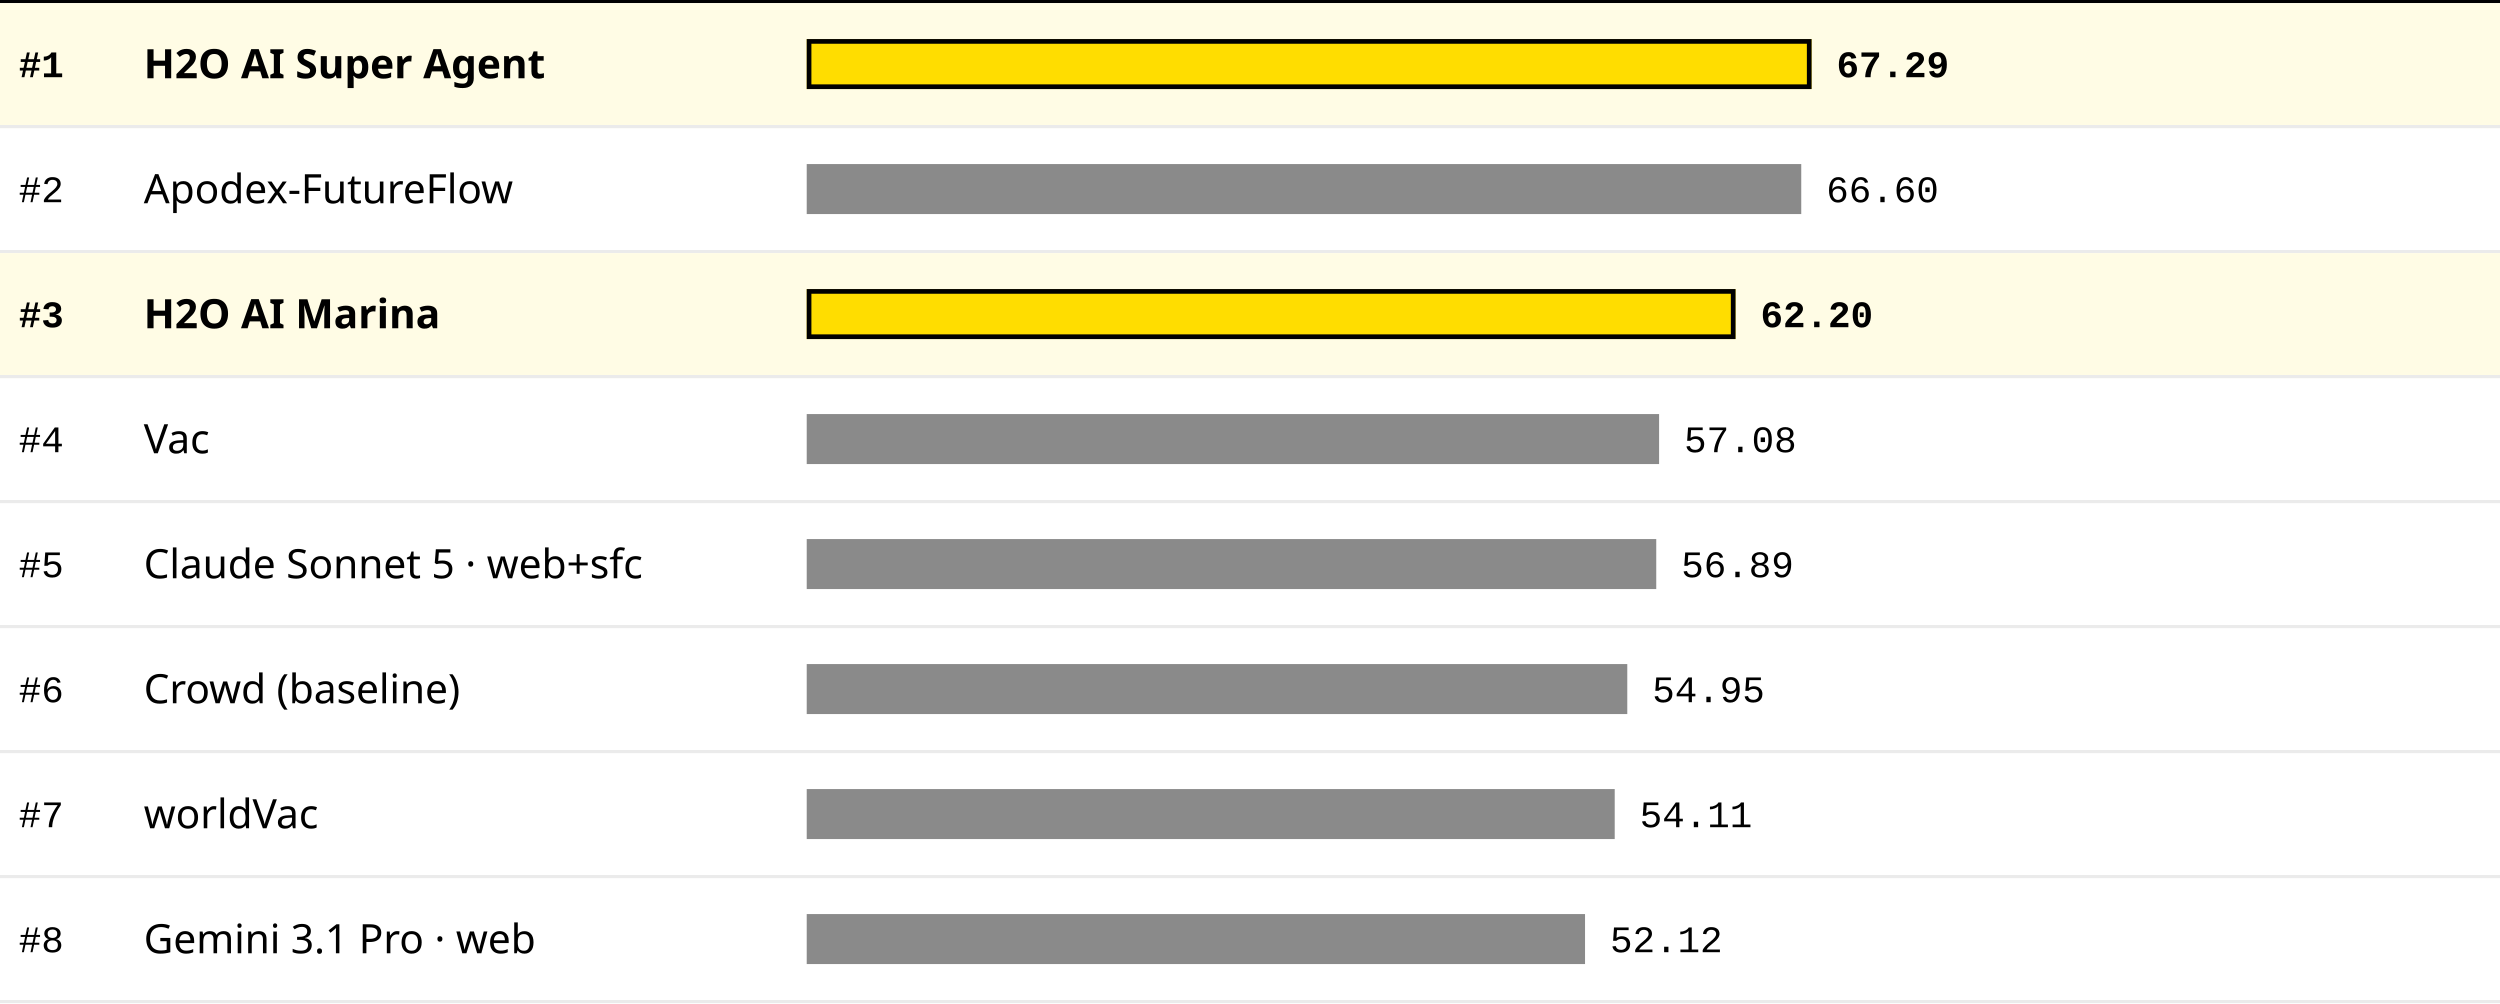
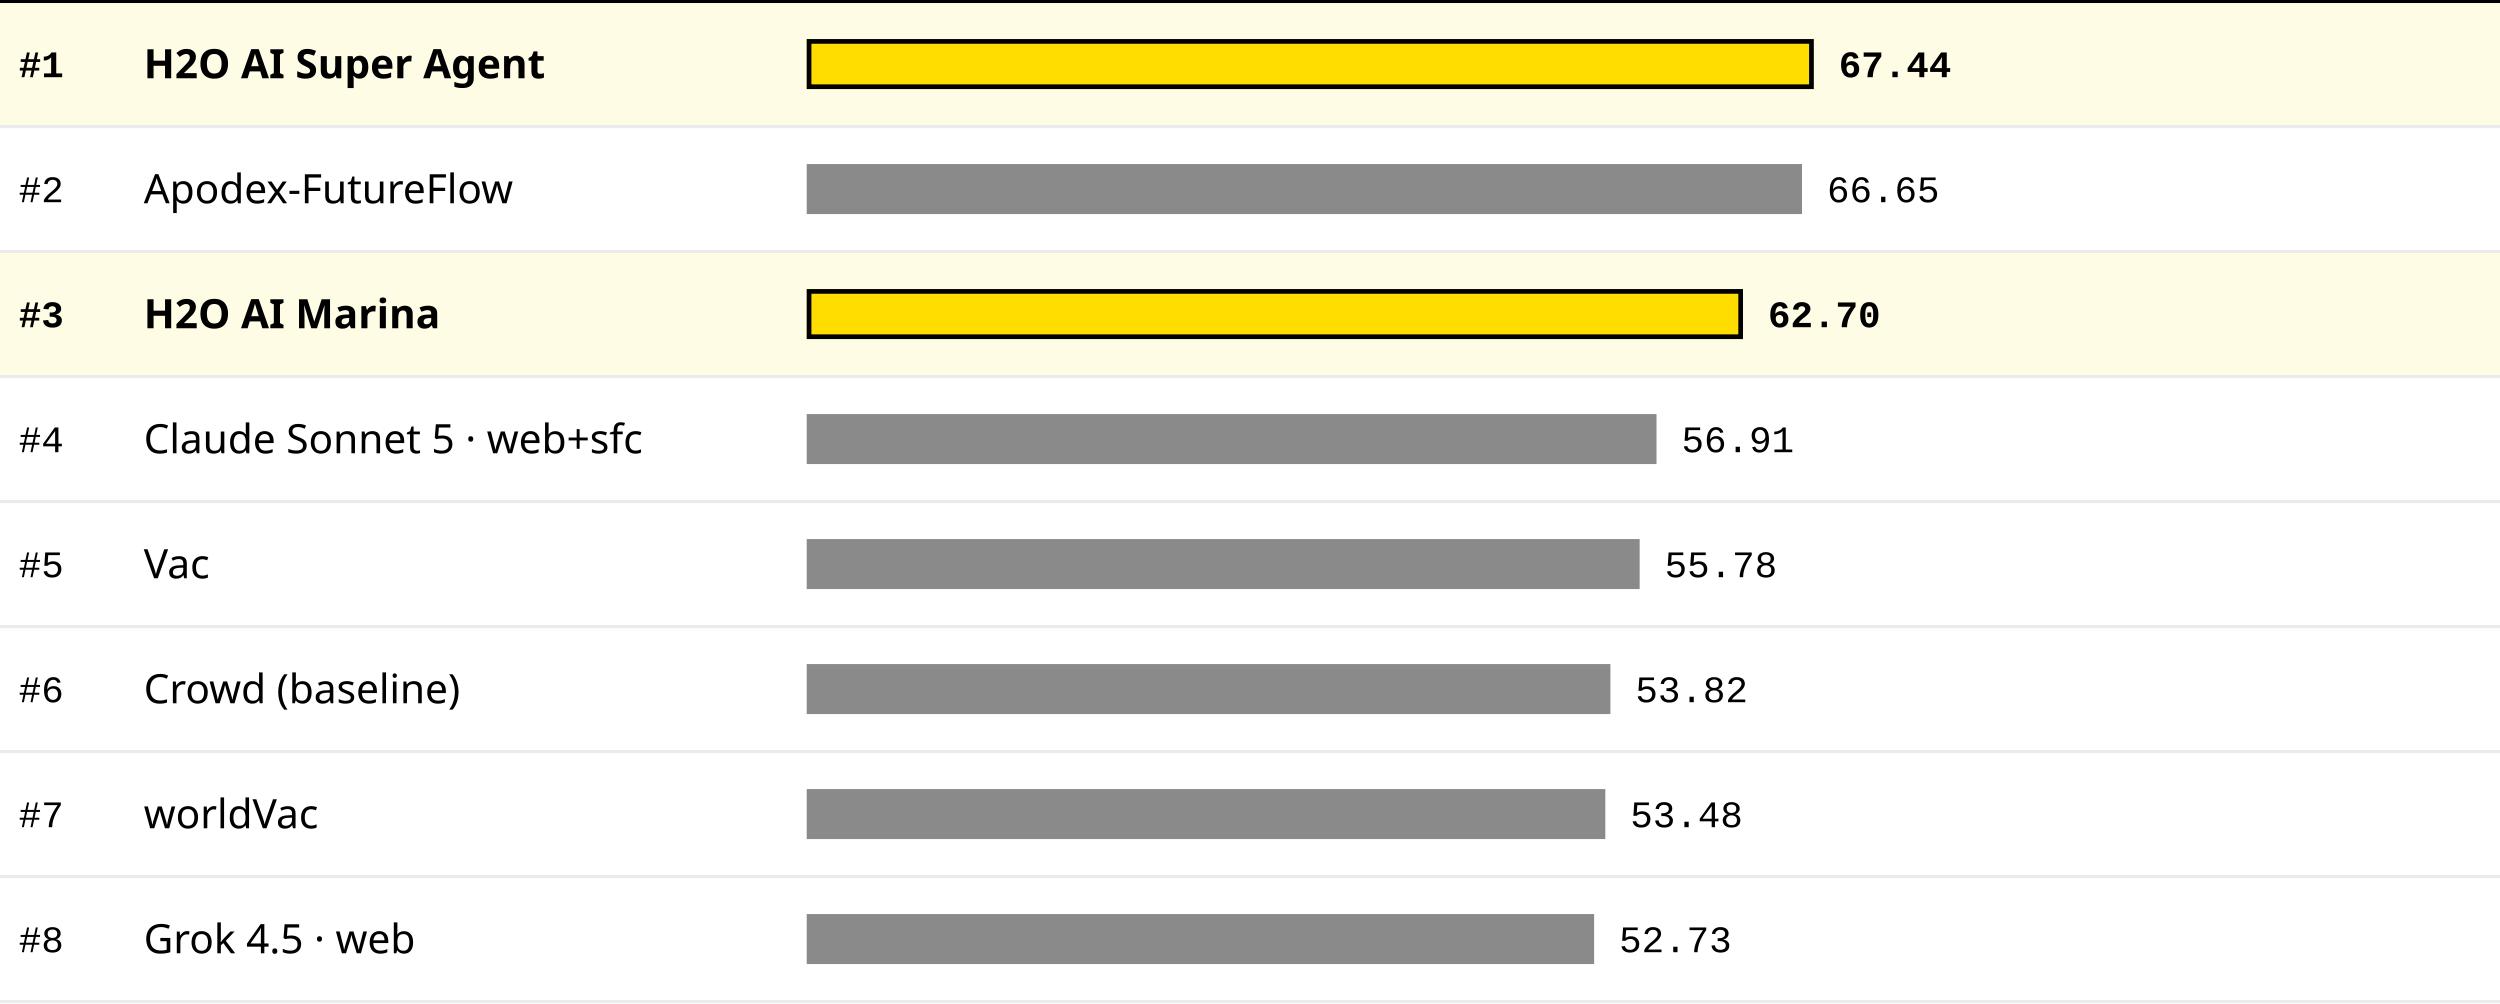
<svg xmlns="http://www.w3.org/2000/svg" width="800" height="321" viewBox="0 0 800 321">
  <style>text{font-family:-apple-system, BlinkMacSystemFont, "Segoe UI", "Noto Sans", Helvetica, Arial, sans-serif;font-size:13px;fill:#000000}.rank,.value,.comp,.lat,.cost{font-family:ui-monospace, SFMono-Regular, "SF Mono", Menlo, Consolas, "Liberation Mono", monospace;font-size:12px}.sub,.head{font-family:ui-monospace, SFMono-Regular, "SF Mono", Menlo, Consolas, "Liberation Mono", monospace;font-size:10px;fill:#4A4945}.head{letter-spacing:1px}.head.on{fill:#000000}text.h2o{font-weight:600}.gap{font-size:16px;fill:#666666}.band{fill:#FFFCE5}.bar,.dot,.hatch{fill:#8A8A8A}.bar.h2o,.dot.h2o{fill:#FFDD00}.dot.h2o{stroke:#000000;stroke-width:2}.bar.ref{fill:url(#hatch)}.rule,.track{fill:#EBEBEB}.top{fill:#000000}.ring{fill:none;stroke:#000000;stroke-width:1.5}</style>
  <rect class="top" x="0" y="0" width="800" height="1" />
  <g class="row h2o">
    <rect class="band" x="0" y="1" width="800" height="40" />
    <text class="rank h2o" x="6" y="24.7" data-src="social-simulation-arena/s0-pairwise/h2oai-superagent#rank">#1</text>
    <text class="name h2o" x="46" y="25.05" data-src="entity:h2ogpte-super-agent">H2O AI Super Agent</text>
-     <rect class="bar h2o" x="258.15" y="12.5" width="321.55" height="16" />
-     <rect class="ring" x="258.9" y="13.25" width="320.05" height="14.5" />
-     <text class="value h2o" x="587.7" y="24.7" data-src="social-simulation-arena/s0-pairwise/h2oai-superagent#score">67.29</text>
+     <rect class="bar h2o" x="258.15" y="12.5" width="322.26" height="16" />
+     <rect class="ring" x="258.9" y="13.25" width="320.76" height="14.5" />
+     <text class="value h2o" x="588.41" y="24.7" data-src="social-simulation-arena/s0-pairwise/h2oai-superagent#score">67.44</text>
    <rect class="rule" x="0" y="40" width="800" height="1" />
  </g>
  <g class="row">
    <text class="rank" x="6" y="64.7" data-src="social-simulation-arena/s0-pairwise/apodex-futureflow#rank">#2</text>
    <text class="name" x="46" y="65.05" data-src="social-simulation-arena/s0-pairwise/apodex-futureflow#name">Apodex-FutureFlow</text>
-     <rect class="bar" x="258.15" y="52.5" width="318.25" height="16" />
-     <text class="value" x="584.4" y="64.7" data-src="social-simulation-arena/s0-pairwise/apodex-futureflow#score">66.60</text>
+     <rect class="bar" x="258.15" y="52.5" width="318.49" height="16" />
+     <text class="value" x="584.64" y="64.7" data-src="social-simulation-arena/s0-pairwise/apodex-futureflow#score">66.65</text>
    <rect class="rule" x="0" y="80" width="800" height="1" />
  </g>
  <g class="row h2o">
    <rect class="band" x="0" y="81" width="800" height="40" />
    <text class="rank h2o" x="6" y="104.7" data-src="social-simulation-arena/s0-pairwise/h2oai-marina#rank">#3</text>
    <text class="name h2o" x="46" y="105.05" data-src="entity:h2o-marina">H2O AI Marina</text>
-     <rect class="bar h2o" x="258.15" y="92.5" width="297.22" height="16" />
-     <rect class="ring" x="258.9" y="93.25" width="295.72" height="14.5" />
-     <text class="value h2o" x="563.37" y="104.7" data-src="social-simulation-arena/s0-pairwise/h2oai-marina#score">62.20</text>
+     <rect class="bar h2o" x="258.15" y="92.5" width="299.61" height="16" />
+     <rect class="ring" x="258.9" y="93.25" width="298.11" height="14.5" />
+     <text class="value h2o" x="565.76" y="104.7" data-src="social-simulation-arena/s0-pairwise/h2oai-marina#score">62.70</text>
    <rect class="rule" x="0" y="120" width="800" height="1" />
  </g>
  <g class="row">
-     <text class="rank" x="6" y="144.7" data-src="social-simulation-arena/s0-pairwise/vac#rank">#4</text>
-     <text class="name" x="46" y="145.05" data-src="social-simulation-arena/s0-pairwise/vac#name">Vac</text>
-     <rect class="bar" x="258.15" y="132.5" width="272.76" height="16" />
-     <text class="value" x="538.91" y="144.7" data-src="social-simulation-arena/s0-pairwise/vac#score">57.08</text>
+     <text class="rank" x="6" y="144.7" data-src="social-simulation-arena/s0-pairwise/claude-sonnet-web-superfc#rank">#4</text>
+     <text class="name" x="46" y="145.05" data-src="social-simulation-arena/s0-pairwise/claude-sonnet-web-superfc#name">Claude Sonnet 5 · web+sfc</text>
+     <rect class="bar" x="258.15" y="132.5" width="271.94" height="16" />
+     <text class="value" x="538.09" y="144.7" data-src="social-simulation-arena/s0-pairwise/claude-sonnet-web-superfc#score">56.91</text>
    <rect class="rule" x="0" y="160" width="800" height="1" />
  </g>
  <g class="row">
-     <text class="rank" x="6" y="184.7" data-src="social-simulation-arena/s0-pairwise/claude-sonnet-web-superfc#rank">#5</text>
-     <text class="name" x="46" y="185.05" data-src="social-simulation-arena/s0-pairwise/claude-sonnet-web-superfc#name">Claude Sonnet 5 · web+sfc</text>
-     <rect class="bar" x="258.15" y="172.5" width="271.85" height="16" />
-     <text class="value" x="538" y="184.7" data-src="social-simulation-arena/s0-pairwise/claude-sonnet-web-superfc#score">56.89</text>
+     <text class="rank" x="6" y="184.7" data-src="social-simulation-arena/s0-pairwise/vac#rank">#5</text>
+     <text class="name" x="46" y="185.05" data-src="social-simulation-arena/s0-pairwise/vac#name">Vac</text>
+     <rect class="bar" x="258.15" y="172.5" width="266.54" height="16" />
+     <text class="value" x="532.69" y="184.7" data-src="social-simulation-arena/s0-pairwise/vac#score">55.78</text>
    <rect class="rule" x="0" y="200" width="800" height="1" />
  </g>
  <g class="row">
    <text class="rank" x="6" y="224.7" data-src="social-simulation-arena/s0-pairwise/crowd#rank">#6</text>
    <text class="name" x="46" y="225.05">
      <tspan data-src="social-simulation-arena/s0-pairwise/crowd#name">Crowd</tspan> (baseline)</text>
-     <rect class="bar" x="258.15" y="212.5" width="262.58" height="16" />
-     <text class="value" x="528.73" y="224.7" data-src="social-simulation-arena/s0-pairwise/crowd#score">54.95</text>
+     <rect class="bar" x="258.15" y="212.5" width="257.18" height="16" />
+     <text class="value" x="523.33" y="224.7" data-src="social-simulation-arena/s0-pairwise/crowd#score">53.82</text>
    <rect class="rule" x="0" y="240" width="800" height="1" />
  </g>
  <g class="row">
    <text class="rank" x="6" y="264.7" data-src="social-simulation-arena/s0-pairwise/worldvac-base#rank">#7</text>
    <text class="name" x="46" y="265.05" data-src="social-simulation-arena/s0-pairwise/worldvac-base#name">worldVac</text>
-     <rect class="bar" x="258.15" y="252.5" width="258.56" height="16" />
-     <text class="value" x="524.71" y="264.7" data-src="social-simulation-arena/s0-pairwise/worldvac-base#score">54.11</text>
+     <rect class="bar" x="258.15" y="252.5" width="255.55" height="16" />
+     <text class="value" x="521.7" y="264.7" data-src="social-simulation-arena/s0-pairwise/worldvac-base#score">53.48</text>
    <rect class="rule" x="0" y="280" width="800" height="1" />
  </g>
  <g class="row">
-     <text class="rank" x="6" y="304.7" data-src="social-simulation-arena/s0-pairwise/gemini-pro-web#rank">#8</text>
-     <text class="name" x="46" y="305.05" data-src="social-simulation-arena/s0-pairwise/gemini-pro-web#name">Gemini 3.1 Pro · web</text>
-     <rect class="bar" x="258.15" y="292.5" width="249.06" height="16" />
-     <text class="value" x="515.21" y="304.7" data-src="social-simulation-arena/s0-pairwise/gemini-pro-web#score">52.12</text>
+     <text class="rank" x="6" y="304.7" data-src="social-simulation-arena/s0-pairwise/grok-web#rank">#8</text>
+     <text class="name" x="46" y="305.05" data-src="social-simulation-arena/s0-pairwise/grok-web#name">Grok 4.5 · web</text>
+     <rect class="bar" x="258.15" y="292.5" width="251.97" height="16" />
+     <text class="value" x="518.12" y="304.7" data-src="social-simulation-arena/s0-pairwise/grok-web#score">52.73</text>
    <rect class="rule" x="0" y="320" width="800" height="1" />
  </g>
</svg>
